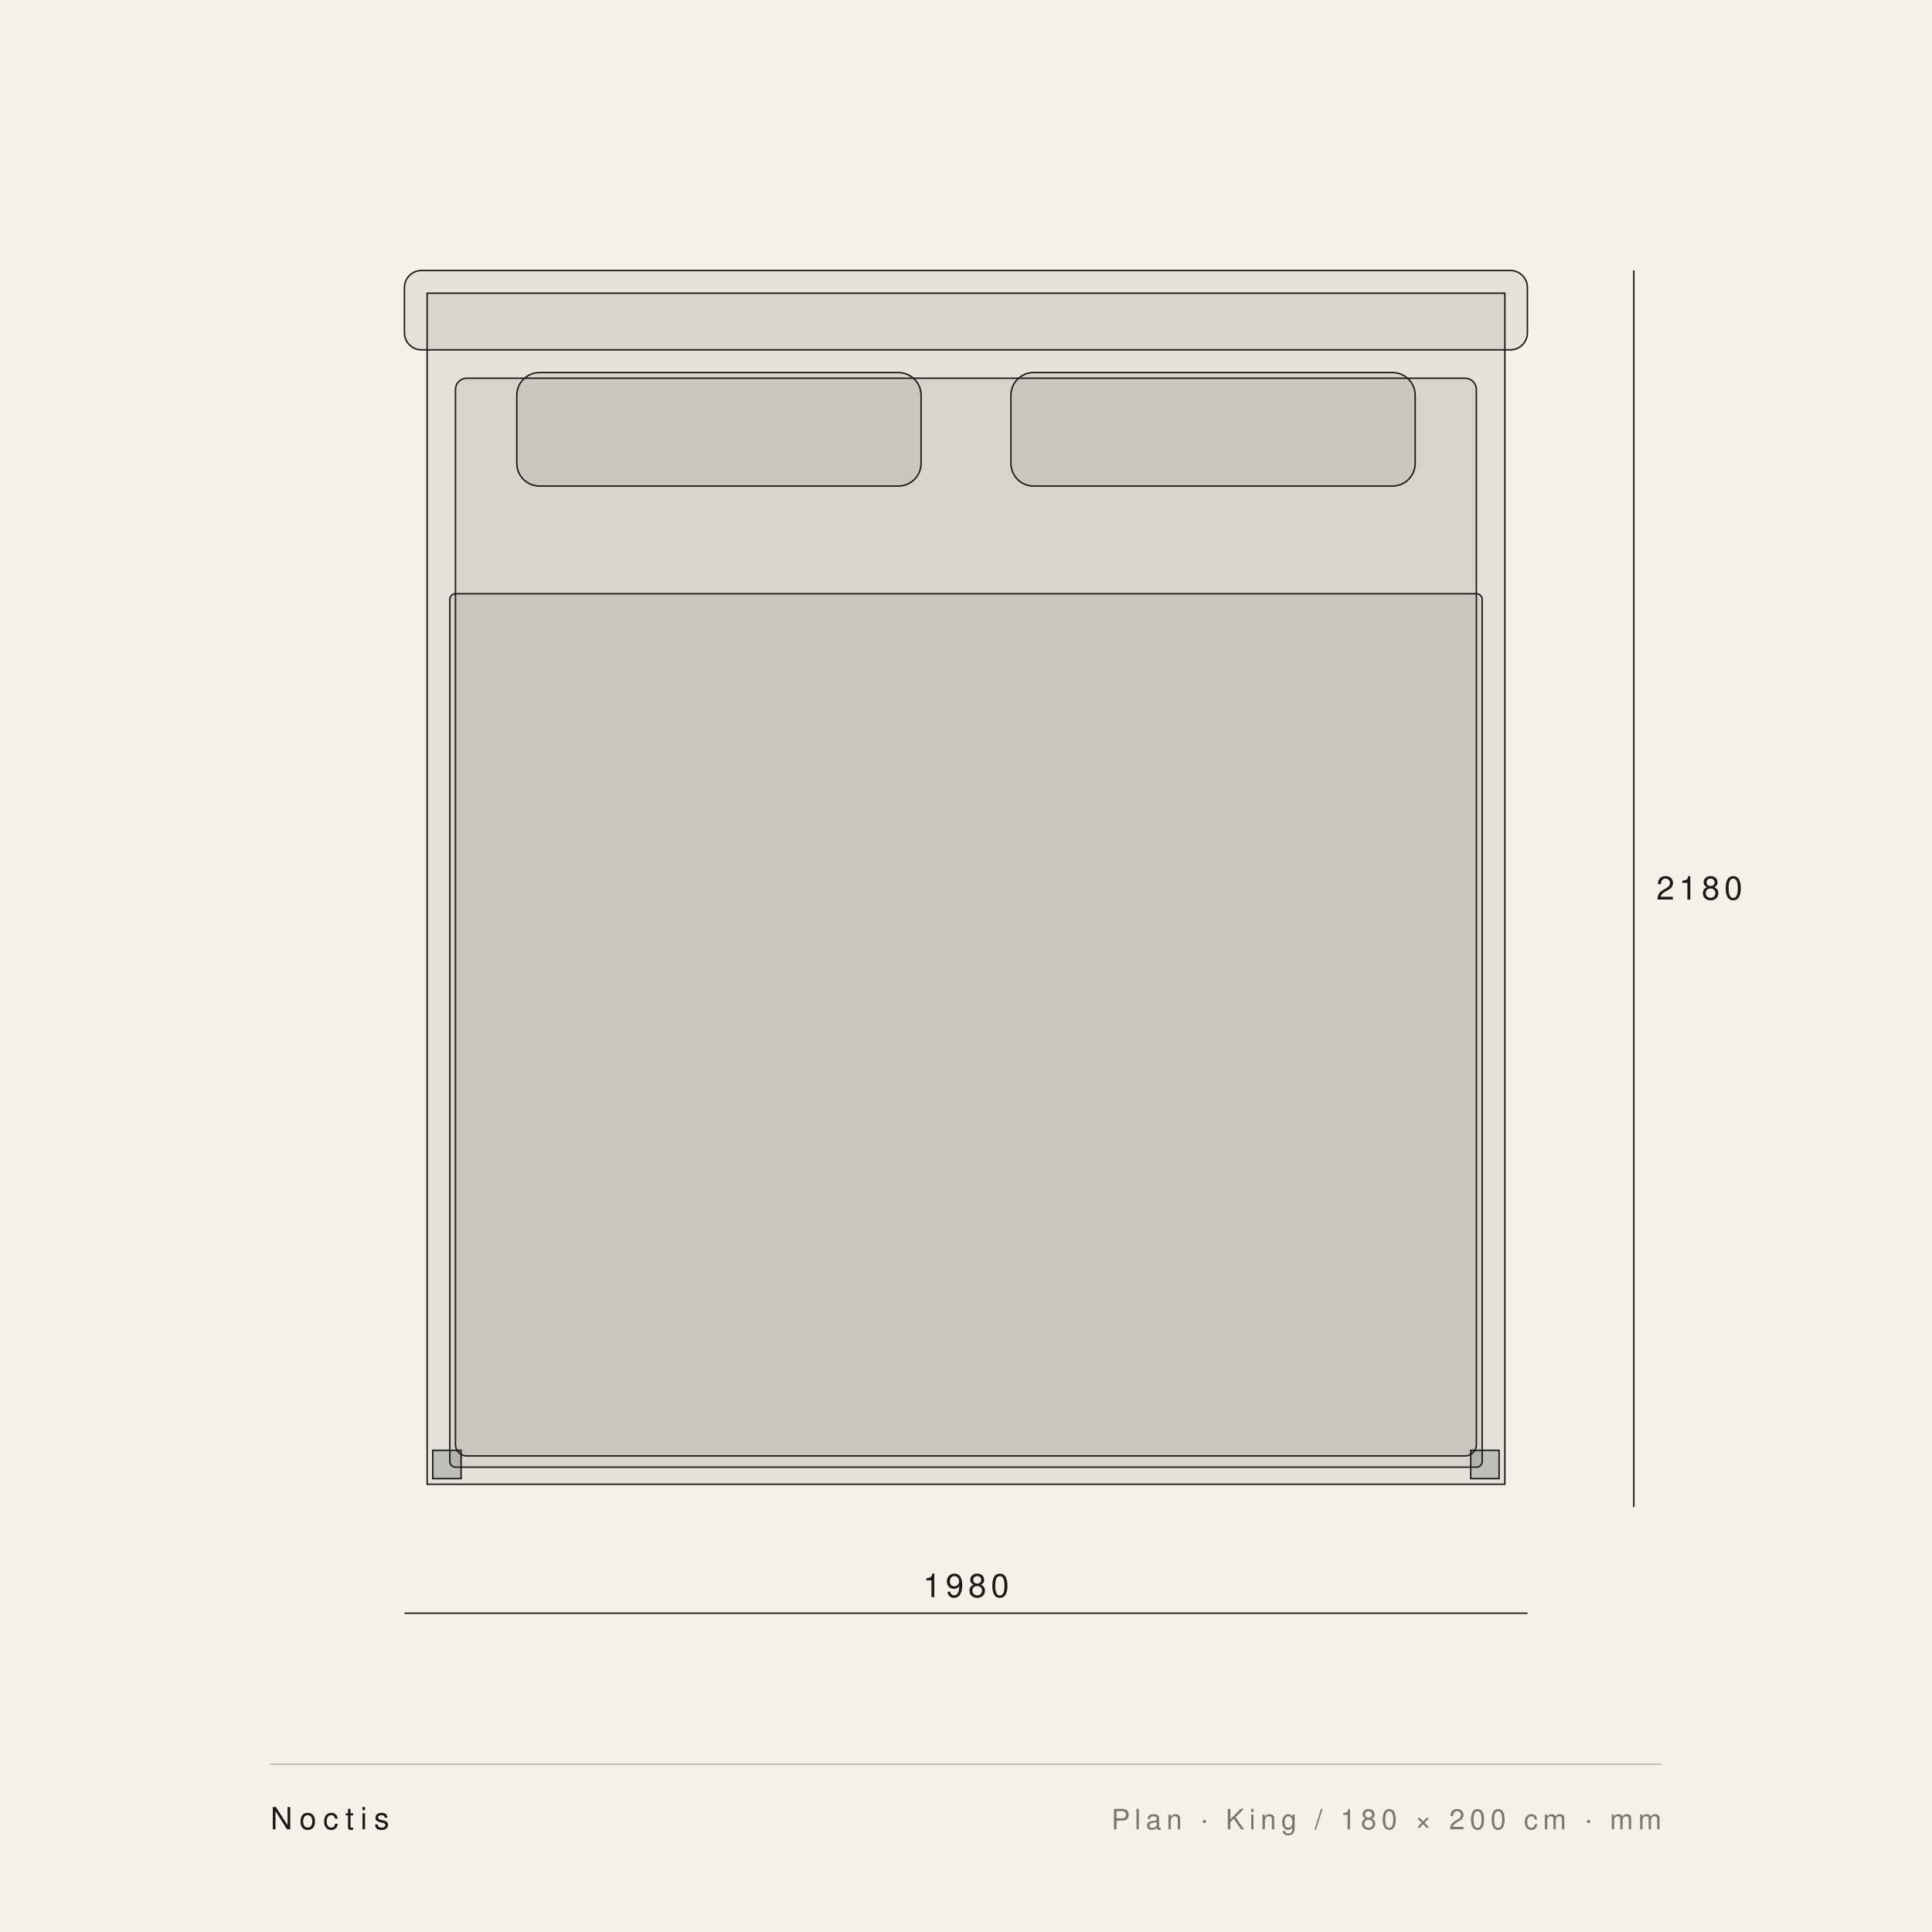
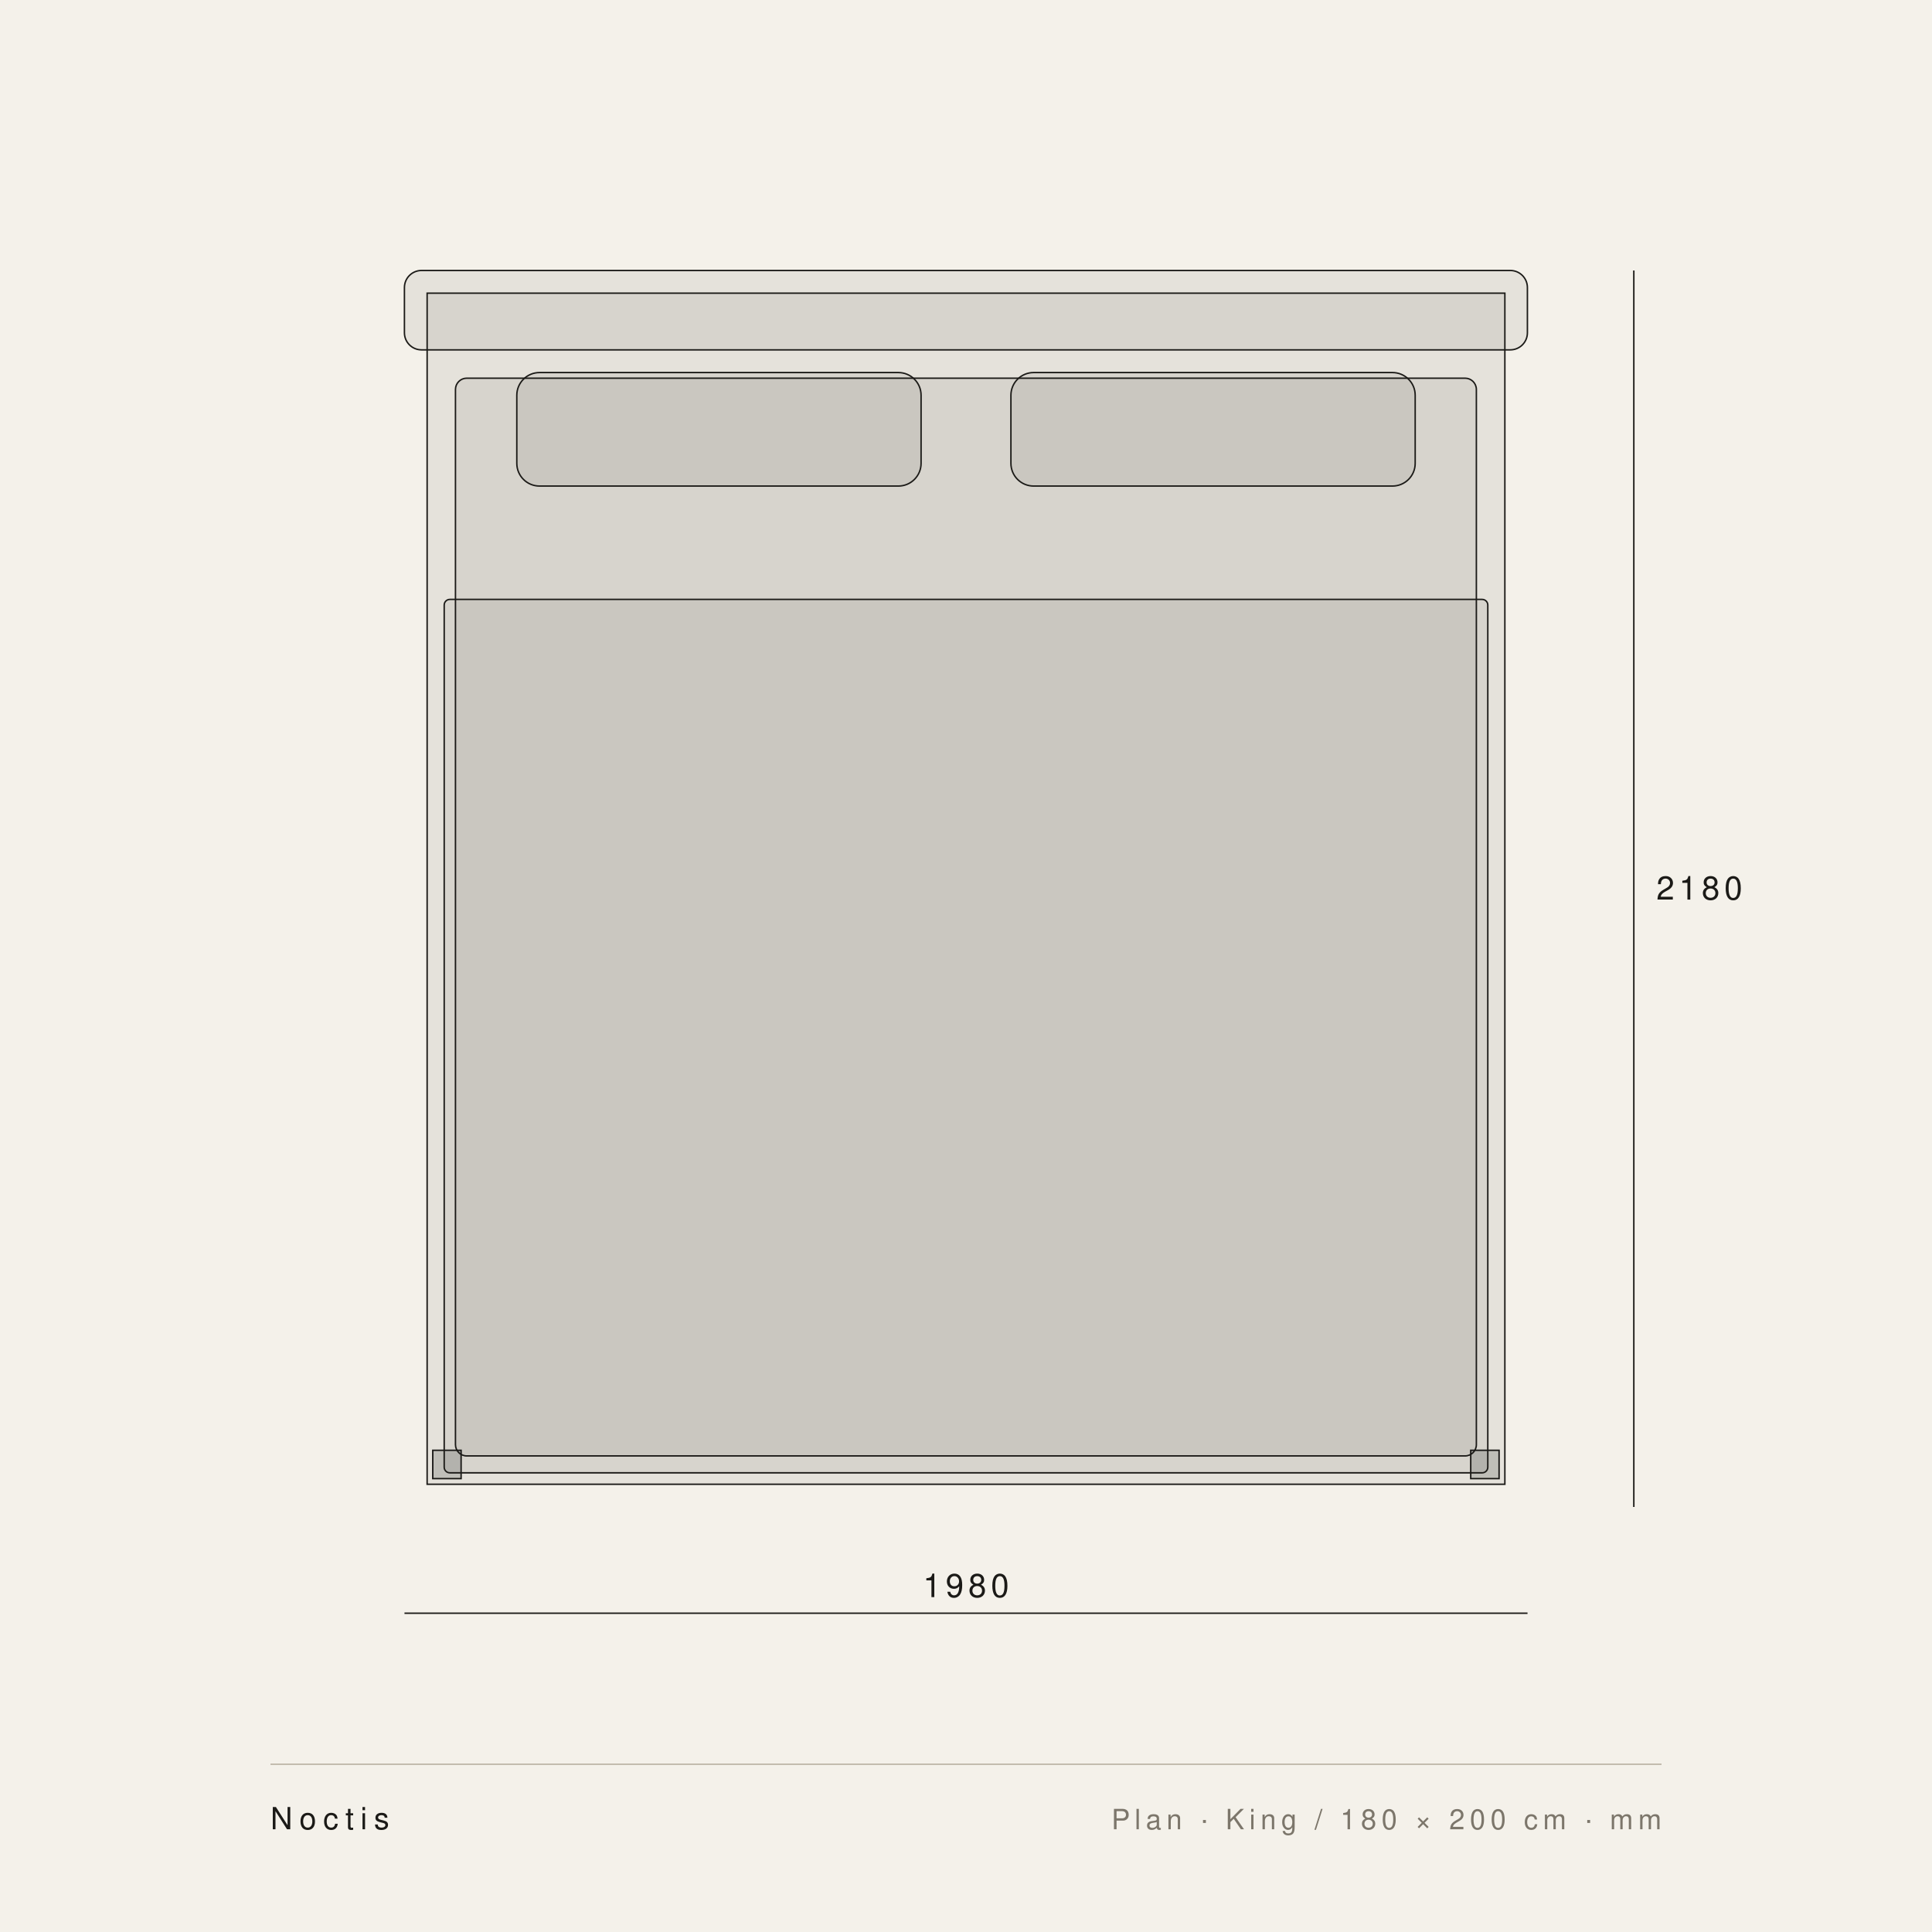
<svg xmlns="http://www.w3.org/2000/svg" width="1200" height="1200" viewBox="0 0 1200 1200" role="img" aria-label="Plan drawing of the Noctis">
  <style>.dim{font-family:Jost,'Helvetica Neue',Helvetica,Arial,sans-serif;font-size:20.2px;letter-spacing:0.14em;fill:#1b1a17}
  .lbl{font-family:Jost,'Helvetica Neue',Helvetica,Arial,sans-serif;font-size:19.0px;letter-spacing:0.22em;text-transform:uppercase;fill:#1b1a17}
  .lblq{font-family:Jost,'Helvetica Neue',Helvetica,Arial,sans-serif;font-size:17.4px;letter-spacing:0.18em;text-transform:uppercase;fill:#7c766b}</style>
  <rect width="1200" height="1200" fill="#f4f1ea" />
  <rect x="251.2" y="168.0" width="697.5" height="49.3" rx="10.6" fill="#1b1a17" fill-opacity="0.070" stroke="#1b1a17" stroke-width="0.9" />
  <rect x="268.8" y="900.8" width="17.6" height="17.6" fill="#1b1a17" fill-opacity="0.182" stroke="#1b1a17" stroke-width="0.9" />
  <rect x="913.5" y="900.8" width="17.6" height="17.6" fill="#1b1a17" fill-opacity="0.182" stroke="#1b1a17" stroke-width="0.9" />
  <rect x="265.3" y="182.1" width="669.4" height="739.8" fill="#1b1a17" fill-opacity="0.070" stroke="#1b1a17" stroke-width="0.9" />
  <rect x="282.9" y="234.9" width="634.1" height="669.4" rx="7.0" fill="#1b1a17" fill-opacity="0.070" stroke="#1b1a17" stroke-width="0.9" />
-   <rect x="279.4" y="368.8" width="641.2" height="542.5" rx="3.5" fill="#1b1a17" fill-opacity="0.070" stroke="#1b1a17" stroke-width="0.9" />
+   <rect x="275.9" y="372.3" width="648.2" height="542.5" rx="3.5" fill="#1b1a17" fill-opacity="0.070" stroke="#1b1a17" stroke-width="0.9" />
  <rect x="321.0" y="231.4" width="251.1" height="70.5" rx="14.1" fill="#1b1a17" fill-opacity="0.070" stroke="#1b1a17" stroke-width="0.9" />
  <rect x="627.9" y="231.4" width="251.1" height="70.5" rx="14.1" fill="#1b1a17" fill-opacity="0.070" stroke="#1b1a17" stroke-width="0.9" />
  <line x1="251.229" y1="1002.0" x2="948.771" y2="1002.0" stroke="#1b1a17" stroke-width="0.9" />
  <text x="600.0" y="992.0" class="dim" text-anchor="middle">1980</text>
  <line x1="1014.8" y1="936" x2="1014.8" y2="168" stroke="#1b1a17" stroke-width="0.9" />
  <text x="1028.8" y="552.0" class="dim" dominant-baseline="middle">2180</text>
  <g>
    <line x1="168.0" y1="1095.8" x2="1032.0" y2="1095.8" stroke="#b9b1a1" stroke-width="0.8" />
    <text x="168.0" y="1136.2" class="lbl">Noctis</text>
    <text x="1032.0" y="1136.2" class="lblq" text-anchor="end">Plan · King / 180 × 200 cm · mm</text>
  </g>
</svg>
